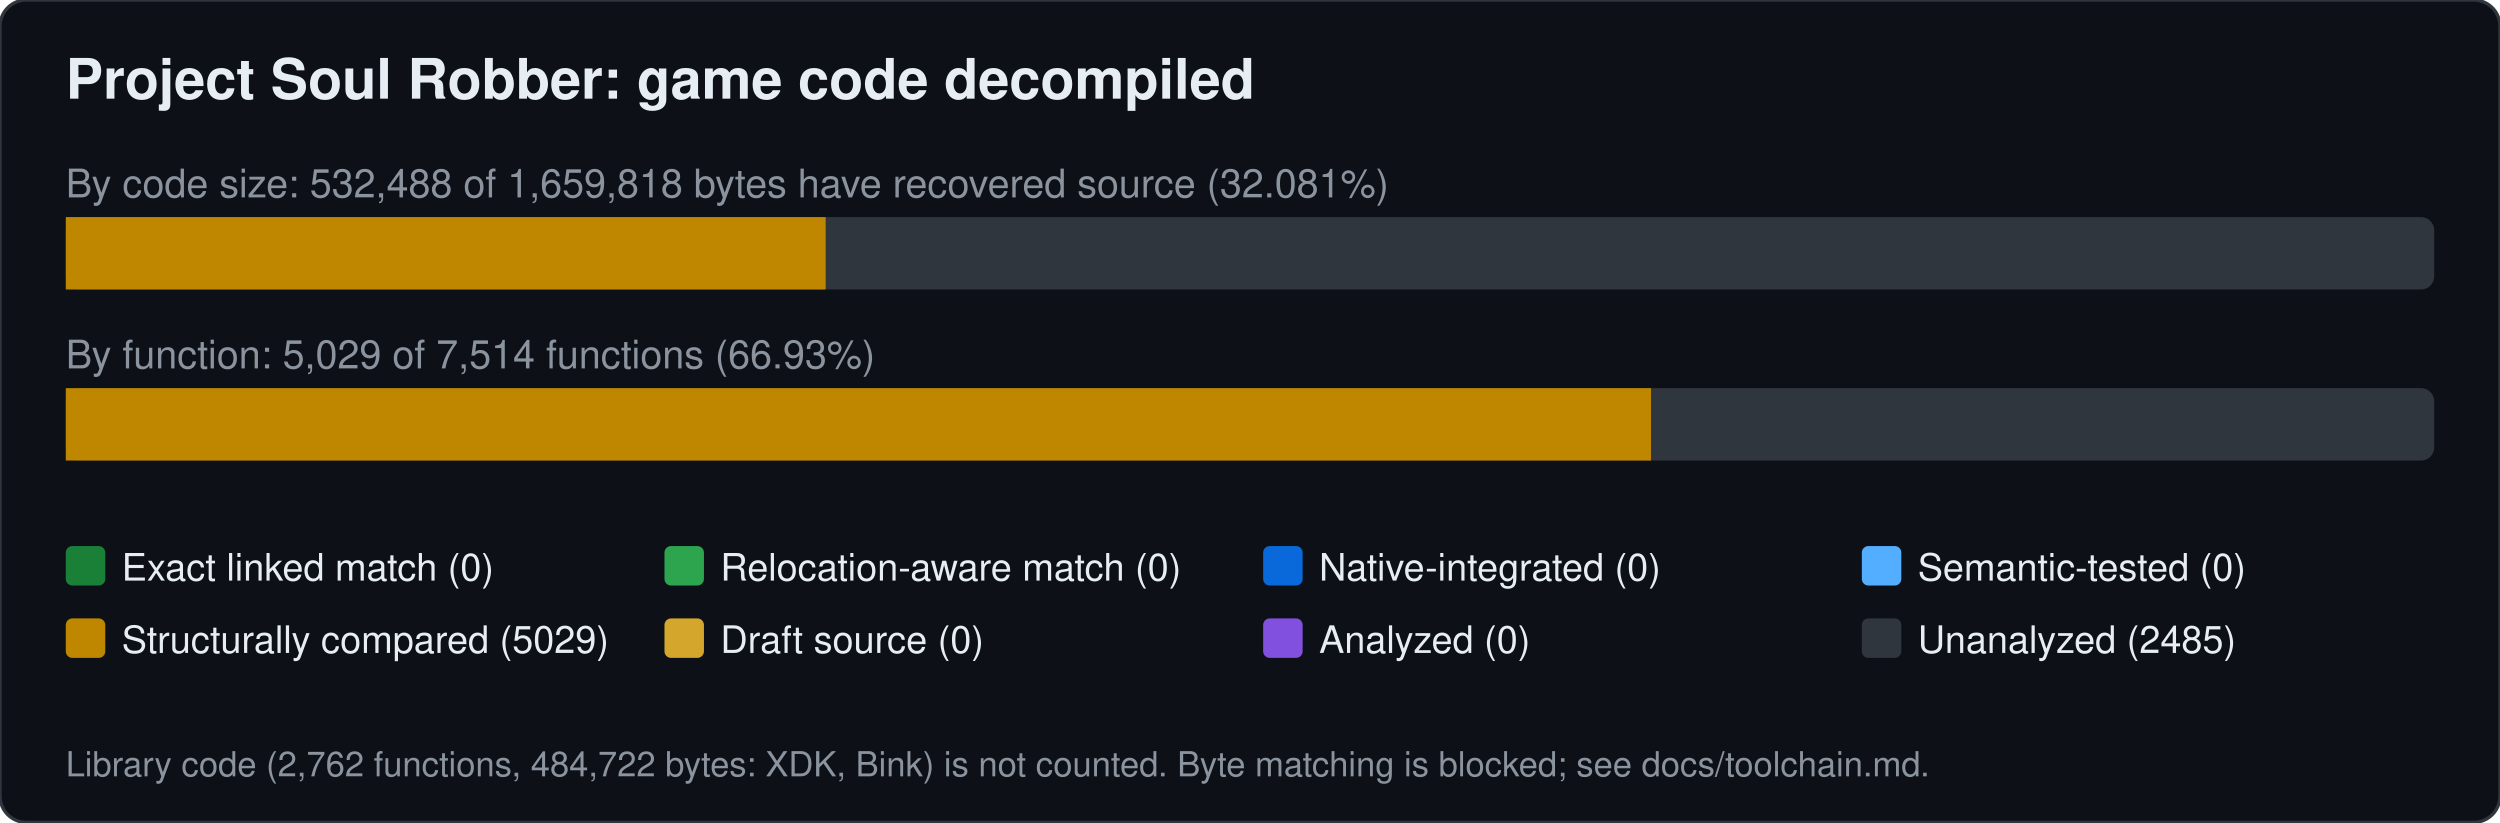
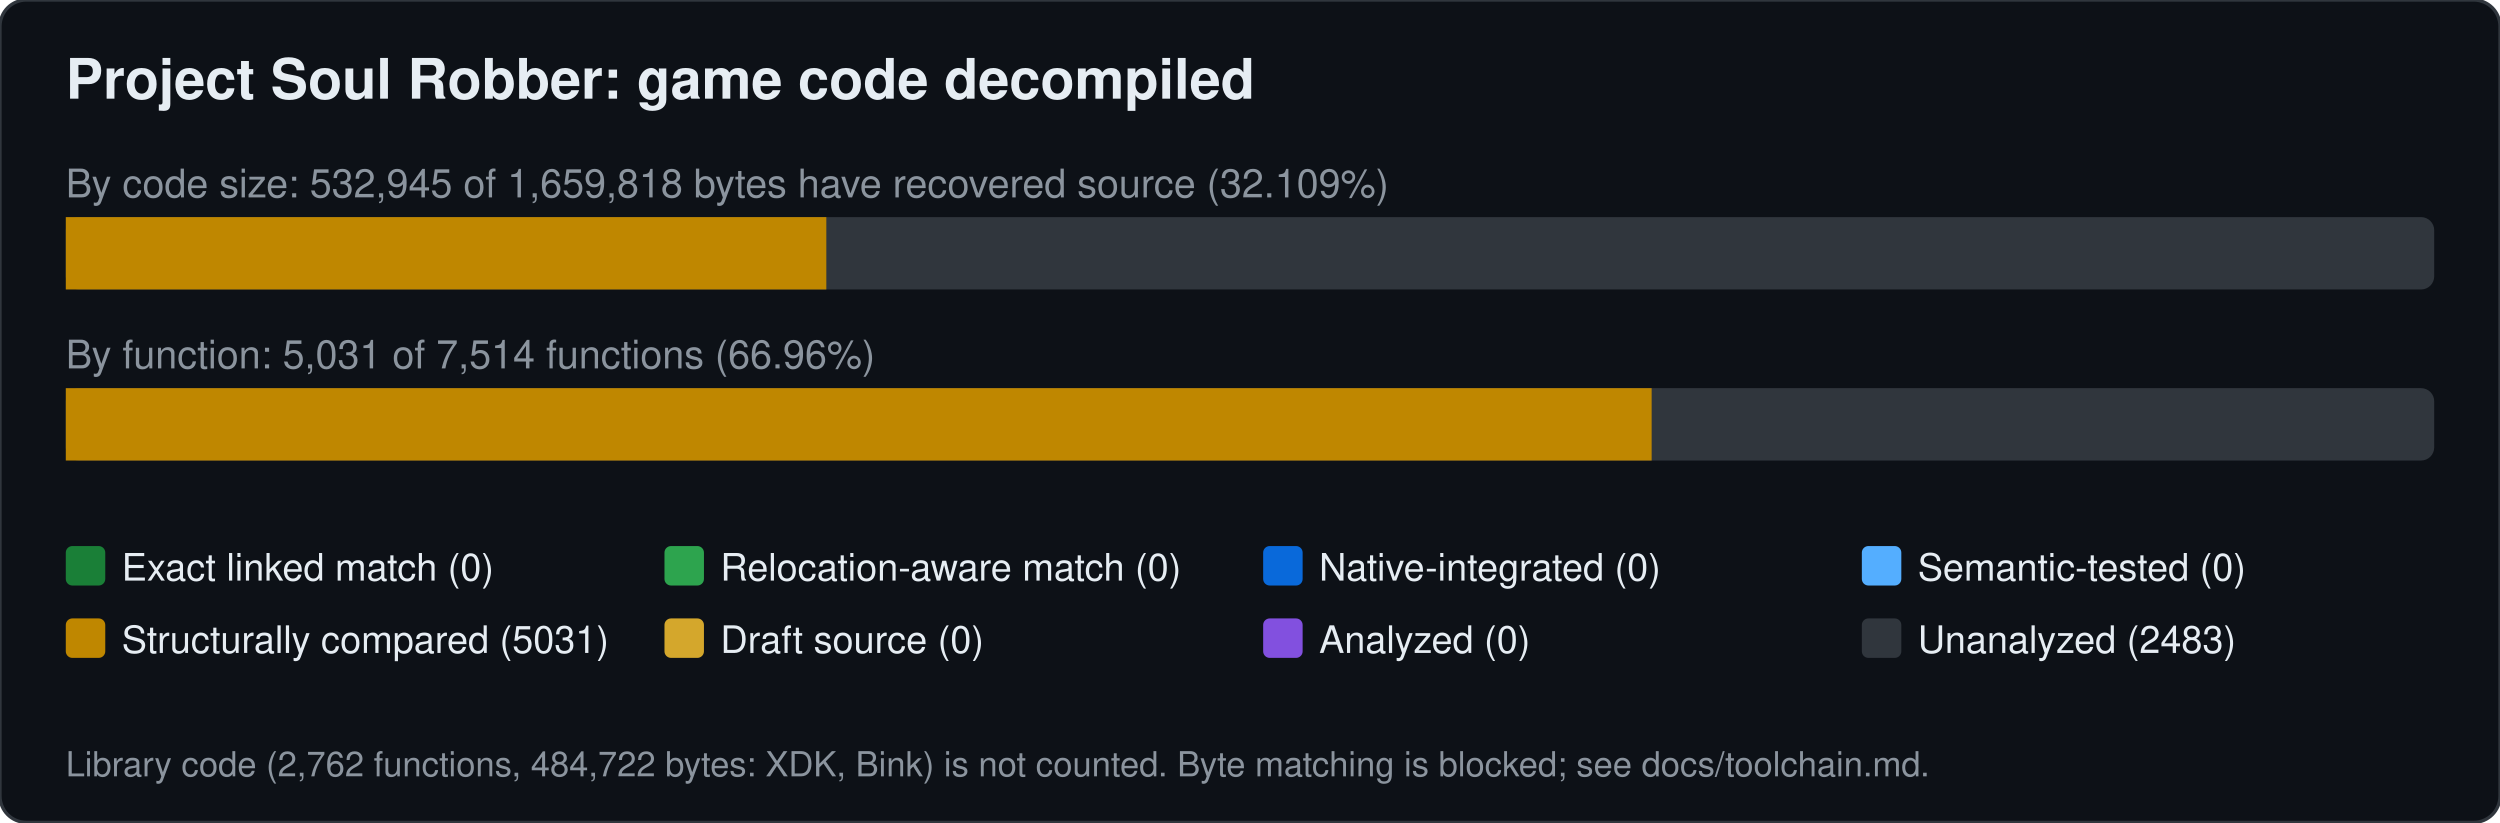
<svg xmlns="http://www.w3.org/2000/svg" width="760" height="250" viewBox="0 0 760 250" font-family="Segoe UI,Helvetica,Arial,sans-serif">
  <rect width="760" height="250" rx="8" fill="#0d1117" stroke="#30363d" />
  <text x="20" y="30" font-size="17" font-weight="600" fill="#e6edf3">Project Soul Robber: game code decompiled</text>
-   <text x="20" y="60" font-size="12" fill="#8b949e">By code size: 532,488 of 1,659,818 bytes have recovered source (32.081%)</text>
+   <text x="20" y="60" font-size="12" fill="#8b949e">By code size: 532,945 of 1,659,818 bytes have recovered source (32.109%)</text>
  <rect x="20" y="66" width="720" height="22" rx="4" fill="#30363d" />
-   <rect x="20.0" y="66" width="231.0" height="22" fill="#bf8700" />
-   <text x="20" y="112" font-size="12" fill="#8b949e">By function: 5,029 of 7,514 functions (66.93%)</text>
+   <rect x="20.0" y="66" width="231.2" height="22" fill="#bf8700" />
+   <text x="20" y="112" font-size="12" fill="#8b949e">By function: 5,031 of 7,514 functions (66.96%)</text>
  <rect x="20" y="118" width="720" height="22" rx="4" fill="#30363d" />
-   <rect x="20.0" y="118" width="481.9" height="22" fill="#bf8700" />
+   <rect x="20.0" y="118" width="482.1" height="22" fill="#bf8700" />
  <rect x="20" y="166" width="12" height="12" rx="2" fill="#1a7f37" />
  <text x="37" y="176.5" font-size="11.5" fill="#e6edf3">Exact linked match (0)</text>
  <rect x="202" y="166" width="12" height="12" rx="2" fill="#2da44e" />
  <text x="219" y="176.5" font-size="11.5" fill="#e6edf3">Relocation-aware match (0)</text>
  <rect x="384" y="166" width="12" height="12" rx="2" fill="#0969da" />
  <text x="401" y="176.5" font-size="11.5" fill="#e6edf3">Native-integrated (0)</text>
  <rect x="566" y="166" width="12" height="12" rx="2" fill="#54aeff" />
  <text x="583" y="176.5" font-size="11.5" fill="#e6edf3">Semantic-tested (0)</text>
  <rect x="20" y="188" width="12" height="12" rx="2" fill="#bf8700" />
-   <text x="37" y="198.5" font-size="11.5" fill="#e6edf3">Structurally compared (5029)</text>
+   <text x="37" y="198.5" font-size="11.5" fill="#e6edf3">Structurally compared (5031)</text>
  <rect x="202" y="188" width="12" height="12" rx="2" fill="#d4a72c" />
  <text x="219" y="198.5" font-size="11.5" fill="#e6edf3">Draft source (0)</text>
  <rect x="384" y="188" width="12" height="12" rx="2" fill="#8250df" />
  <text x="401" y="198.5" font-size="11.5" fill="#e6edf3">Analyzed (0)</text>
  <rect x="566" y="188" width="12" height="12" rx="2" fill="#30363d" />
-   <text x="583" y="198.5" font-size="11.5" fill="#e6edf3">Unanalyzed (2485)</text>
+   <text x="583" y="198.5" font-size="11.5" fill="#e6edf3">Unanalyzed (2483)</text>
  <text x="20" y="236" font-size="10.5" fill="#8b949e">Library code (2,762 functions, 484,722 bytes: XDK, Bink) is not counted. Byte matching is blocked; see docs/toolchain.md.</text>
</svg>
